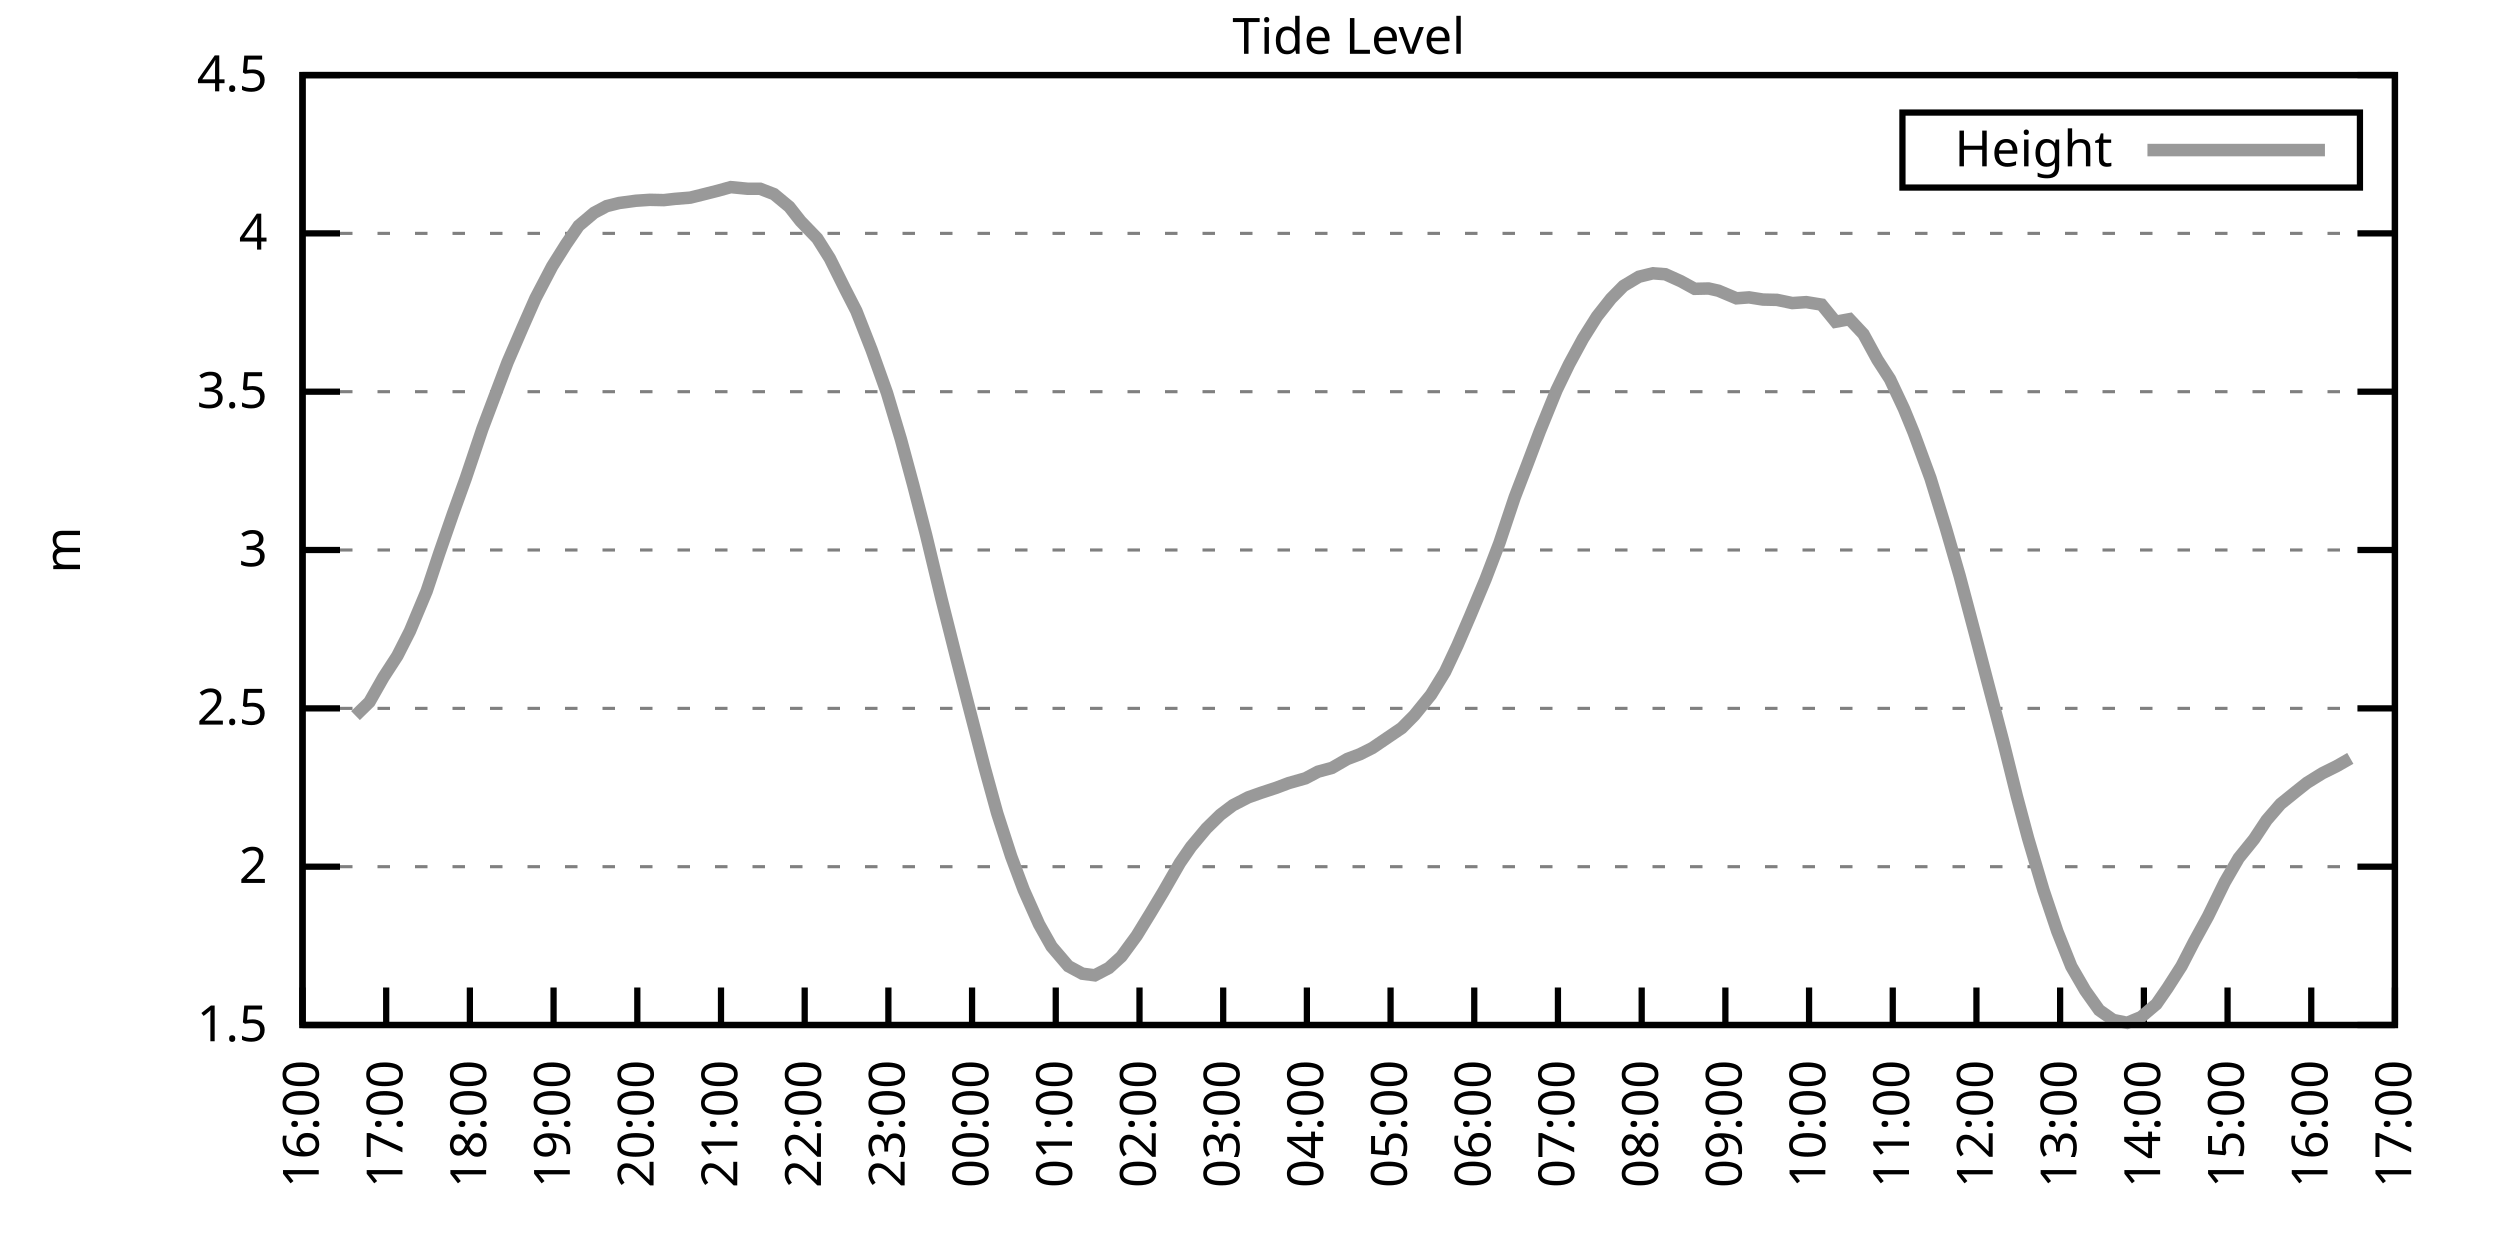
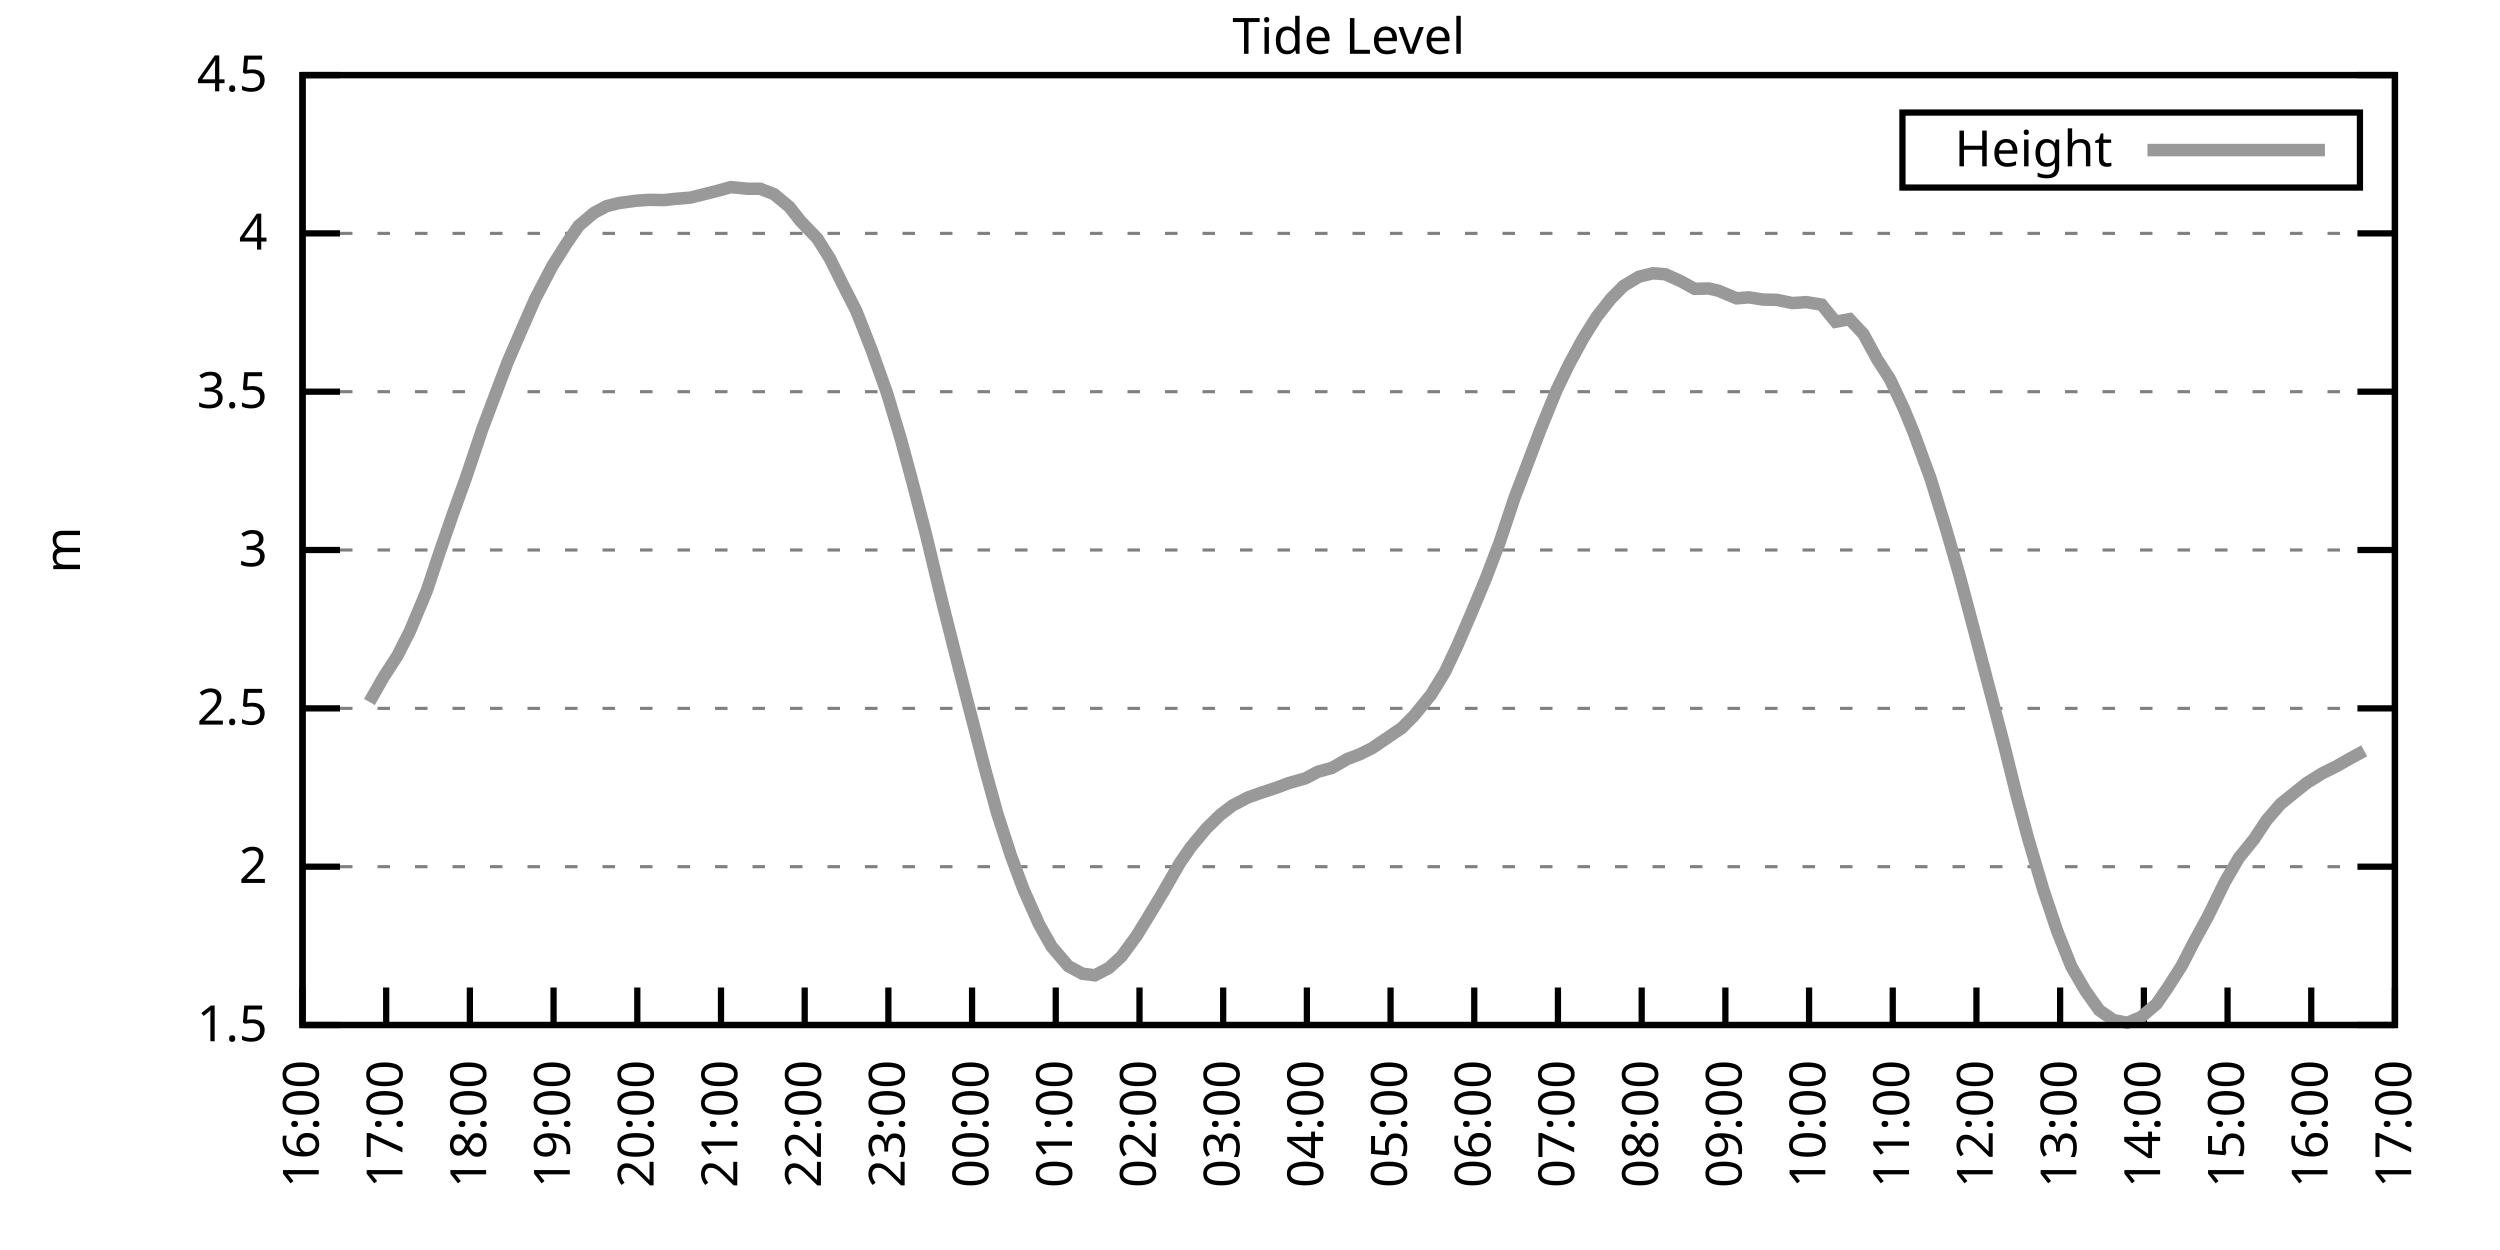
<svg xmlns="http://www.w3.org/2000/svg" xmlns:xlink="http://www.w3.org/1999/xlink" width="400" height="200" viewBox="0 0 400 200">
  <g id="gnuplot_canvas">
    <rect x="0" y="0" width="400" height="200" fill="none" />
    <defs>
      <circle id="gpDot" r="0.5" stroke-width="0.5" stroke="currentColor" />
      <path id="gpPt0" stroke-width="0.333" stroke="currentColor" d="M-1,0 h2 M0,-1 v2" />
      <path id="gpPt1" stroke-width="0.333" stroke="currentColor" d="M-1,-1 L1,1 M1,-1 L-1,1" />
      <path id="gpPt2" stroke-width="0.333" stroke="currentColor" d="M-1,0 L1,0 M0,-1 L0,1 M-1,-1 L1,1 M-1,1 L1,-1" />
      <rect id="gpPt3" stroke-width="0.333" stroke="currentColor" x="-1" y="-1" width="2" height="2" />
      <rect id="gpPt4" stroke-width="0.333" stroke="currentColor" fill="currentColor" x="-1" y="-1" width="2" height="2" />
      <circle id="gpPt5" stroke-width="0.333" stroke="currentColor" cx="0" cy="0" r="1" />
      <use xlink:href="#gpPt5" id="gpPt6" fill="currentColor" stroke="none" />
      <path id="gpPt7" stroke-width="0.333" stroke="currentColor" d="M0,-1.33 L-1.33,0.67 L1.33,0.67 z" />
      <use xlink:href="#gpPt7" id="gpPt8" fill="currentColor" stroke="none" />
      <use xlink:href="#gpPt7" id="gpPt9" stroke="currentColor" transform="rotate(180)" />
      <use xlink:href="#gpPt9" id="gpPt10" fill="currentColor" stroke="none" />
      <use xlink:href="#gpPt3" id="gpPt11" stroke="currentColor" transform="rotate(45)" />
      <use xlink:href="#gpPt11" id="gpPt12" fill="currentColor" stroke="none" />
      <path id="gpPt13" stroke-width="0.333" stroke="currentColor" d="M0,1.330 L1.265,0.411 L0.782,-1.067 L-0.782,-1.076 L-1.265,0.411 z" />
      <use xlink:href="#gpPt13" id="gpPt14" fill="currentColor" stroke="none" />
      <filter id="textbox" filterUnits="objectBoundingBox" x="0" y="0" height="1" width="1">
        <feFlood flood-color="white" flood-opacity="1" result="bgnd" />
        <feComposite in="SourceGraphic" in2="bgnd" operator="atop" />
      </filter>
      <filter id="greybox" filterUnits="objectBoundingBox" x="0" y="0" height="1" width="1">
        <feFlood flood-color="lightgrey" flood-opacity="1" result="grey" />
        <feComposite in="SourceGraphic" in2="grey" operator="atop" />
      </filter>
    </defs>
    <g fill="none" color="white" stroke="currentColor" stroke-width="1.00" stroke-linecap="butt" stroke-linejoin="miter">
</g>
    <g fill="none" color="black" stroke="currentColor" stroke-width="1.00" stroke-linecap="butt" stroke-linejoin="miter">
      <g stroke="none" shape-rendering="crispEdges">
        <polygon fill="rgb(255, 255, 255)" points="48.40,164.00 383.18,164.00 383.18,12.02 48.40,12.02 " />
      </g>
    </g>
    <g fill="none" color="black" stroke="currentColor" stroke-width="1.00" stroke-linecap="butt" stroke-linejoin="miter">
</g>
    <g fill="none" color="black" stroke="black" stroke-width="0.50" stroke-linecap="butt" stroke-linejoin="miter">
</g>
    <g fill="none" color="gray" stroke="currentColor" stroke-width="0.50" stroke-linecap="butt" stroke-linejoin="miter">
      <path stroke="gray" stroke-dasharray="2,4" class="gridline" d="M48.40,164.00 L383.19,164.00  " />
    </g>
    <g fill="none" color="gray" stroke="gray" stroke-width="1.00" stroke-linecap="butt" stroke-linejoin="miter">
</g>
    <g fill="none" color="black" stroke="currentColor" stroke-width="1.00" stroke-linecap="butt" stroke-linejoin="miter">
      <path stroke="black" d="M48.40,164.00 L54.40,164.00 M383.19,164.00 L377.19,164.00  " />
      <g transform="translate(42.80,166.60)" stroke="none" fill="black" font-family="Sans" font-size="8.00" text-anchor="end">
        <text>
          <tspan font-family="Sans"> 1.5</tspan>
        </text>
      </g>
    </g>
    <g fill="none" color="black" stroke="currentColor" stroke-width="1.00" stroke-linecap="butt" stroke-linejoin="miter">
</g>
    <g fill="none" color="black" stroke="black" stroke-width="0.50" stroke-linecap="butt" stroke-linejoin="miter">
</g>
    <g fill="none" color="gray" stroke="currentColor" stroke-width="0.50" stroke-linecap="butt" stroke-linejoin="miter">
      <path stroke="gray" stroke-dasharray="2,4" class="gridline" d="M48.40,138.67 L383.19,138.67  " />
    </g>
    <g fill="none" color="gray" stroke="gray" stroke-width="1.00" stroke-linecap="butt" stroke-linejoin="miter">
</g>
    <g fill="none" color="black" stroke="currentColor" stroke-width="1.00" stroke-linecap="butt" stroke-linejoin="miter">
      <path stroke="black" d="M48.40,138.67 L54.40,138.67 M383.19,138.67 L377.19,138.67  " />
      <g transform="translate(42.80,141.27)" stroke="none" fill="black" font-family="Sans" font-size="8.00" text-anchor="end">
        <text>
          <tspan font-family="Sans"> 2</tspan>
        </text>
      </g>
    </g>
    <g fill="none" color="black" stroke="currentColor" stroke-width="1.00" stroke-linecap="butt" stroke-linejoin="miter">
</g>
    <g fill="none" color="black" stroke="black" stroke-width="0.50" stroke-linecap="butt" stroke-linejoin="miter">
</g>
    <g fill="none" color="gray" stroke="currentColor" stroke-width="0.50" stroke-linecap="butt" stroke-linejoin="miter">
      <path stroke="gray" stroke-dasharray="2,4" class="gridline" d="M48.40,113.34 L383.19,113.34  " />
    </g>
    <g fill="none" color="gray" stroke="gray" stroke-width="1.00" stroke-linecap="butt" stroke-linejoin="miter">
</g>
    <g fill="none" color="black" stroke="currentColor" stroke-width="1.00" stroke-linecap="butt" stroke-linejoin="miter">
      <path stroke="black" d="M48.40,113.34 L54.40,113.34 M383.19,113.34 L377.19,113.34  " />
      <g transform="translate(42.80,115.94)" stroke="none" fill="black" font-family="Sans" font-size="8.00" text-anchor="end">
        <text>
          <tspan font-family="Sans"> 2.5</tspan>
        </text>
      </g>
    </g>
    <g fill="none" color="black" stroke="currentColor" stroke-width="1.00" stroke-linecap="butt" stroke-linejoin="miter">
</g>
    <g fill="none" color="black" stroke="black" stroke-width="0.50" stroke-linecap="butt" stroke-linejoin="miter">
</g>
    <g fill="none" color="gray" stroke="currentColor" stroke-width="0.50" stroke-linecap="butt" stroke-linejoin="miter">
      <path stroke="gray" stroke-dasharray="2,4" class="gridline" d="M48.40,88.00 L383.19,88.00  " />
    </g>
    <g fill="none" color="gray" stroke="gray" stroke-width="1.00" stroke-linecap="butt" stroke-linejoin="miter">
</g>
    <g fill="none" color="black" stroke="currentColor" stroke-width="1.00" stroke-linecap="butt" stroke-linejoin="miter">
      <path stroke="black" d="M48.40,88.00 L54.40,88.00 M383.19,88.00 L377.19,88.00  " />
      <g transform="translate(42.80,90.60)" stroke="none" fill="black" font-family="Sans" font-size="8.00" text-anchor="end">
        <text>
          <tspan font-family="Sans"> 3</tspan>
        </text>
      </g>
    </g>
    <g fill="none" color="black" stroke="currentColor" stroke-width="1.00" stroke-linecap="butt" stroke-linejoin="miter">
</g>
    <g fill="none" color="black" stroke="black" stroke-width="0.50" stroke-linecap="butt" stroke-linejoin="miter">
</g>
    <g fill="none" color="gray" stroke="currentColor" stroke-width="0.50" stroke-linecap="butt" stroke-linejoin="miter">
      <path stroke="gray" stroke-dasharray="2,4" class="gridline" d="M48.40,62.67 L383.19,62.67  " />
    </g>
    <g fill="none" color="gray" stroke="gray" stroke-width="1.00" stroke-linecap="butt" stroke-linejoin="miter">
</g>
    <g fill="none" color="black" stroke="currentColor" stroke-width="1.00" stroke-linecap="butt" stroke-linejoin="miter">
      <path stroke="black" d="M48.40,62.67 L54.40,62.67 M383.19,62.67 L377.19,62.67  " />
      <g transform="translate(42.80,65.27)" stroke="none" fill="black" font-family="Sans" font-size="8.00" text-anchor="end">
        <text>
          <tspan font-family="Sans"> 3.5</tspan>
        </text>
      </g>
    </g>
    <g fill="none" color="black" stroke="currentColor" stroke-width="1.00" stroke-linecap="butt" stroke-linejoin="miter">
</g>
    <g fill="none" color="black" stroke="black" stroke-width="0.50" stroke-linecap="butt" stroke-linejoin="miter">
</g>
    <g fill="none" color="gray" stroke="currentColor" stroke-width="0.50" stroke-linecap="butt" stroke-linejoin="miter">
      <path stroke="gray" stroke-dasharray="2,4" class="gridline" d="M48.40,37.34 L383.19,37.34  " />
    </g>
    <g fill="none" color="gray" stroke="gray" stroke-width="1.00" stroke-linecap="butt" stroke-linejoin="miter">
</g>
    <g fill="none" color="black" stroke="currentColor" stroke-width="1.00" stroke-linecap="butt" stroke-linejoin="miter">
      <path stroke="black" d="M48.40,37.34 L54.40,37.34 M383.19,37.34 L377.19,37.34  " />
      <g transform="translate(42.80,39.94)" stroke="none" fill="black" font-family="Sans" font-size="8.00" text-anchor="end">
        <text>
          <tspan font-family="Sans"> 4</tspan>
        </text>
      </g>
    </g>
    <g fill="none" color="black" stroke="currentColor" stroke-width="1.00" stroke-linecap="butt" stroke-linejoin="miter">
</g>
    <g fill="none" color="black" stroke="black" stroke-width="0.50" stroke-linecap="butt" stroke-linejoin="miter">
</g>
    <g fill="none" color="gray" stroke="currentColor" stroke-width="0.50" stroke-linecap="butt" stroke-linejoin="miter">
      <path stroke="gray" stroke-dasharray="2,4" class="gridline" d="M48.40,12.01 L383.19,12.01  " />
    </g>
    <g fill="none" color="gray" stroke="gray" stroke-width="1.00" stroke-linecap="butt" stroke-linejoin="miter">
</g>
    <g fill="none" color="black" stroke="currentColor" stroke-width="1.00" stroke-linecap="butt" stroke-linejoin="miter">
      <path stroke="black" d="M48.40,12.01 L54.40,12.01 M383.19,12.01 L377.19,12.01  " />
      <g transform="translate(42.80,14.61)" stroke="none" fill="black" font-family="Sans" font-size="8.00" text-anchor="end">
        <text>
          <tspan font-family="Sans"> 4.5</tspan>
        </text>
      </g>
    </g>
    <g fill="none" color="black" stroke="currentColor" stroke-width="1.00" stroke-linecap="butt" stroke-linejoin="miter">
      <path stroke="black" d="M48.40,164.00 L48.40,158.00  " />
      <g transform="translate(51.00,169.60) rotate(270.00)" stroke="none" fill="black" font-family="Sans" font-size="8.00" text-anchor="end">
        <text>
          <tspan font-family="Sans">16:00</tspan>
        </text>
      </g>
    </g>
    <g fill="none" color="black" stroke="currentColor" stroke-width="1.00" stroke-linecap="butt" stroke-linejoin="miter">
      <path stroke="black" d="M61.79,164.00 L61.79,158.00  " />
      <g transform="translate(64.39,169.60) rotate(270.00)" stroke="none" fill="black" font-family="Sans" font-size="8.00" text-anchor="end">
        <text>
          <tspan font-family="Sans">17:00</tspan>
        </text>
      </g>
    </g>
    <g fill="none" color="black" stroke="currentColor" stroke-width="1.00" stroke-linecap="butt" stroke-linejoin="miter">
      <path stroke="black" d="M75.18,164.00 L75.18,158.00  " />
      <g transform="translate(77.78,169.60) rotate(270.00)" stroke="none" fill="black" font-family="Sans" font-size="8.00" text-anchor="end">
        <text>
          <tspan font-family="Sans">18:00</tspan>
        </text>
      </g>
    </g>
    <g fill="none" color="black" stroke="currentColor" stroke-width="1.00" stroke-linecap="butt" stroke-linejoin="miter">
      <path stroke="black" d="M88.57,164.00 L88.57,158.00  " />
      <g transform="translate(91.17,169.60) rotate(270.00)" stroke="none" fill="black" font-family="Sans" font-size="8.00" text-anchor="end">
        <text>
          <tspan font-family="Sans">19:00</tspan>
        </text>
      </g>
    </g>
    <g fill="none" color="black" stroke="currentColor" stroke-width="1.00" stroke-linecap="butt" stroke-linejoin="miter">
      <path stroke="black" d="M101.97,164.00 L101.97,158.00  " />
      <g transform="translate(104.57,169.60) rotate(270.00)" stroke="none" fill="black" font-family="Sans" font-size="8.00" text-anchor="end">
        <text>
          <tspan font-family="Sans">20:00</tspan>
        </text>
      </g>
    </g>
    <g fill="none" color="black" stroke="currentColor" stroke-width="1.00" stroke-linecap="butt" stroke-linejoin="miter">
      <path stroke="black" d="M115.36,164.00 L115.36,158.00  " />
      <g transform="translate(117.96,169.60) rotate(270.00)" stroke="none" fill="black" font-family="Sans" font-size="8.00" text-anchor="end">
        <text>
          <tspan font-family="Sans">21:00</tspan>
        </text>
      </g>
    </g>
    <g fill="none" color="black" stroke="currentColor" stroke-width="1.00" stroke-linecap="butt" stroke-linejoin="miter">
      <path stroke="black" d="M128.75,164.00 L128.75,158.00  " />
      <g transform="translate(131.35,169.60) rotate(270.00)" stroke="none" fill="black" font-family="Sans" font-size="8.00" text-anchor="end">
        <text>
          <tspan font-family="Sans">22:00</tspan>
        </text>
      </g>
    </g>
    <g fill="none" color="black" stroke="currentColor" stroke-width="1.00" stroke-linecap="butt" stroke-linejoin="miter">
      <path stroke="black" d="M142.14,164.00 L142.14,158.00  " />
      <g transform="translate(144.74,169.60) rotate(270.00)" stroke="none" fill="black" font-family="Sans" font-size="8.00" text-anchor="end">
        <text>
          <tspan font-family="Sans">23:00</tspan>
        </text>
      </g>
    </g>
    <g fill="none" color="black" stroke="currentColor" stroke-width="1.00" stroke-linecap="butt" stroke-linejoin="miter">
      <path stroke="black" d="M155.53,164.00 L155.53,158.00  " />
      <g transform="translate(158.13,169.60) rotate(270.00)" stroke="none" fill="black" font-family="Sans" font-size="8.00" text-anchor="end">
        <text>
          <tspan font-family="Sans">00:00</tspan>
        </text>
      </g>
    </g>
    <g fill="none" color="black" stroke="currentColor" stroke-width="1.00" stroke-linecap="butt" stroke-linejoin="miter">
      <path stroke="black" d="M168.92,164.00 L168.92,158.00  " />
      <g transform="translate(171.52,169.60) rotate(270.00)" stroke="none" fill="black" font-family="Sans" font-size="8.00" text-anchor="end">
        <text>
          <tspan font-family="Sans">01:00</tspan>
        </text>
      </g>
    </g>
    <g fill="none" color="black" stroke="currentColor" stroke-width="1.00" stroke-linecap="butt" stroke-linejoin="miter">
      <path stroke="black" d="M182.32,164.00 L182.32,158.00  " />
      <g transform="translate(184.92,169.60) rotate(270.00)" stroke="none" fill="black" font-family="Sans" font-size="8.00" text-anchor="end">
        <text>
          <tspan font-family="Sans">02:00</tspan>
        </text>
      </g>
    </g>
    <g fill="none" color="black" stroke="currentColor" stroke-width="1.00" stroke-linecap="butt" stroke-linejoin="miter">
      <path stroke="black" d="M195.71,164.00 L195.71,158.00  " />
      <g transform="translate(198.31,169.60) rotate(270.00)" stroke="none" fill="black" font-family="Sans" font-size="8.00" text-anchor="end">
        <text>
          <tspan font-family="Sans">03:00</tspan>
        </text>
      </g>
    </g>
    <g fill="none" color="black" stroke="currentColor" stroke-width="1.00" stroke-linecap="butt" stroke-linejoin="miter">
      <path stroke="black" d="M209.10,164.00 L209.10,158.00  " />
      <g transform="translate(211.70,169.60) rotate(270.00)" stroke="none" fill="black" font-family="Sans" font-size="8.00" text-anchor="end">
        <text>
          <tspan font-family="Sans">04:00</tspan>
        </text>
      </g>
    </g>
    <g fill="none" color="black" stroke="currentColor" stroke-width="1.00" stroke-linecap="butt" stroke-linejoin="miter">
      <path stroke="black" d="M222.49,164.00 L222.49,158.00  " />
      <g transform="translate(225.09,169.60) rotate(270.00)" stroke="none" fill="black" font-family="Sans" font-size="8.00" text-anchor="end">
        <text>
          <tspan font-family="Sans">05:00</tspan>
        </text>
      </g>
    </g>
    <g fill="none" color="black" stroke="currentColor" stroke-width="1.00" stroke-linecap="butt" stroke-linejoin="miter">
      <path stroke="black" d="M235.88,164.00 L235.88,158.00  " />
      <g transform="translate(238.48,169.60) rotate(270.00)" stroke="none" fill="black" font-family="Sans" font-size="8.00" text-anchor="end">
        <text>
          <tspan font-family="Sans">06:00</tspan>
        </text>
      </g>
    </g>
    <g fill="none" color="black" stroke="currentColor" stroke-width="1.00" stroke-linecap="butt" stroke-linejoin="miter">
      <path stroke="black" d="M249.27,164.00 L249.27,158.00  " />
      <g transform="translate(251.87,169.60) rotate(270.00)" stroke="none" fill="black" font-family="Sans" font-size="8.00" text-anchor="end">
        <text>
          <tspan font-family="Sans">07:00</tspan>
        </text>
      </g>
    </g>
    <g fill="none" color="black" stroke="currentColor" stroke-width="1.00" stroke-linecap="butt" stroke-linejoin="miter">
      <path stroke="black" d="M262.67,164.00 L262.67,158.00  " />
      <g transform="translate(265.27,169.60) rotate(270.00)" stroke="none" fill="black" font-family="Sans" font-size="8.00" text-anchor="end">
        <text>
          <tspan font-family="Sans">08:00</tspan>
        </text>
      </g>
    </g>
    <g fill="none" color="black" stroke="currentColor" stroke-width="1.00" stroke-linecap="butt" stroke-linejoin="miter">
      <path stroke="black" d="M276.06,164.00 L276.06,158.00  " />
      <g transform="translate(278.66,169.60) rotate(270.00)" stroke="none" fill="black" font-family="Sans" font-size="8.00" text-anchor="end">
        <text>
          <tspan font-family="Sans">09:00</tspan>
        </text>
      </g>
    </g>
    <g fill="none" color="black" stroke="currentColor" stroke-width="1.00" stroke-linecap="butt" stroke-linejoin="miter">
      <path stroke="black" d="M289.45,164.00 L289.45,158.00  " />
      <g transform="translate(292.05,169.60) rotate(270.00)" stroke="none" fill="black" font-family="Sans" font-size="8.00" text-anchor="end">
        <text>
          <tspan font-family="Sans">10:00</tspan>
        </text>
      </g>
    </g>
    <g fill="none" color="black" stroke="currentColor" stroke-width="1.00" stroke-linecap="butt" stroke-linejoin="miter">
      <path stroke="black" d="M302.84,164.00 L302.84,158.00  " />
      <g transform="translate(305.44,169.60) rotate(270.00)" stroke="none" fill="black" font-family="Sans" font-size="8.00" text-anchor="end">
        <text>
          <tspan font-family="Sans">11:00</tspan>
        </text>
      </g>
    </g>
    <g fill="none" color="black" stroke="currentColor" stroke-width="1.00" stroke-linecap="butt" stroke-linejoin="miter">
      <path stroke="black" d="M316.23,164.00 L316.23,158.00  " />
      <g transform="translate(318.83,169.60) rotate(270.00)" stroke="none" fill="black" font-family="Sans" font-size="8.00" text-anchor="end">
        <text>
          <tspan font-family="Sans">12:00</tspan>
        </text>
      </g>
    </g>
    <g fill="none" color="black" stroke="currentColor" stroke-width="1.00" stroke-linecap="butt" stroke-linejoin="miter">
      <path stroke="black" d="M329.62,164.00 L329.62,158.00  " />
      <g transform="translate(332.22,169.60) rotate(270.00)" stroke="none" fill="black" font-family="Sans" font-size="8.00" text-anchor="end">
        <text>
          <tspan font-family="Sans">13:00</tspan>
        </text>
      </g>
    </g>
    <g fill="none" color="black" stroke="currentColor" stroke-width="1.00" stroke-linecap="butt" stroke-linejoin="miter">
      <path stroke="black" d="M343.02,164.00 L343.02,158.00  " />
      <g transform="translate(345.62,169.60) rotate(270.00)" stroke="none" fill="black" font-family="Sans" font-size="8.00" text-anchor="end">
        <text>
          <tspan font-family="Sans">14:00</tspan>
        </text>
      </g>
    </g>
    <g fill="none" color="black" stroke="currentColor" stroke-width="1.00" stroke-linecap="butt" stroke-linejoin="miter">
      <path stroke="black" d="M356.41,164.00 L356.41,158.00  " />
      <g transform="translate(359.01,169.60) rotate(270.00)" stroke="none" fill="black" font-family="Sans" font-size="8.00" text-anchor="end">
        <text>
          <tspan font-family="Sans">15:00</tspan>
        </text>
      </g>
    </g>
    <g fill="none" color="black" stroke="currentColor" stroke-width="1.00" stroke-linecap="butt" stroke-linejoin="miter">
      <path stroke="black" d="M369.80,164.00 L369.80,158.00  " />
      <g transform="translate(372.40,169.60) rotate(270.00)" stroke="none" fill="black" font-family="Sans" font-size="8.00" text-anchor="end">
        <text>
          <tspan font-family="Sans">16:00</tspan>
        </text>
      </g>
    </g>
    <g fill="none" color="black" stroke="currentColor" stroke-width="1.00" stroke-linecap="butt" stroke-linejoin="miter">
      <path stroke="black" d="M383.19,164.00 L383.19,158.00  " />
      <g transform="translate(385.79,169.60) rotate(270.00)" stroke="none" fill="black" font-family="Sans" font-size="8.00" text-anchor="end">
        <text>
          <tspan font-family="Sans">17:00</tspan>
        </text>
      </g>
    </g>
    <g fill="none" color="black" stroke="currentColor" stroke-width="1.00" stroke-linecap="butt" stroke-linejoin="miter">
</g>
    <g fill="none" color="black" stroke="currentColor" stroke-width="1.00" stroke-linecap="butt" stroke-linejoin="miter">
      <path stroke="black" d="M48.40,12.01 L48.40,164.00 L383.19,164.00 L383.19,12.01 L48.40,12.01 Z  " />
    </g>
    <g fill="none" color="black" stroke="currentColor" stroke-width="1.00" stroke-linecap="butt" stroke-linejoin="miter">
</g>
    <g fill="none" color="black" stroke="currentColor" stroke-width="1.00" stroke-linecap="butt" stroke-linejoin="miter">
      <path stroke="black" d="M304.39,30.01 L304.39,18.01 L377.59,18.01 L377.59,30.01 L304.39,30.01 Z  " />
    </g>
    <g id="Tide_level_plot_1">
      <g fill="none" color="white" stroke="black" stroke-width="2.00" stroke-linecap="butt" stroke-linejoin="miter">
</g>
      <g fill="none" color="black" stroke="currentColor" stroke-width="2.00" stroke-linecap="butt" stroke-linejoin="miter">
        <g transform="translate(337.99,26.61)" stroke="none" fill="black" font-family="Sans" font-size="8.00" text-anchor="end">
          <text>
            <tspan font-family="Sans">Height</tspan>
          </text>
        </g>
      </g>
      <g fill="none" color="black" stroke="currentColor" stroke-width="2.00" stroke-linecap="butt" stroke-linejoin="miter">
-         <path stroke="rgb(153, 153, 153)" d="M343.59,24.01 L371.99,24.01 M56.88,114.50 L59.11,112.32 L61.35,108.37 L63.58,104.93 L65.59,100.97 L68.26,94.59   L70.27,88.56 L72.50,82.13 L74.51,76.56 L77.19,68.60 L79.20,63.28 L81.21,57.96 L83.66,52.29 L85.67,47.73   L88.35,42.61 L90.58,39.06 L92.59,36.13 L95.05,34.05 L97.06,32.98 L99.06,32.48 L101.74,32.12 L103.98,31.97   L106.21,32.02 L107.99,31.82 L110.45,31.62 L112.90,31.01 L114.91,30.50 L116.92,29.94 L119.60,30.20 L121.61,30.20   L123.84,31.06 L126.29,33.09 L128.08,35.37 L130.76,38.15 L132.77,41.34 L135.22,46.26 L137.01,49.75 L139.46,55.99   L141.92,62.88 L144.15,70.32 L146.16,77.77 L148.17,85.57 L150.62,95.76 L153.08,105.53 L154.86,112.48 L157.54,122.81   L159.55,130.11 L161.78,137.00 L163.79,142.37 L166.25,147.89 L168.25,151.44 L170.93,154.58 L173.17,155.79 L175.17,156.05   L177.41,154.88 L179.41,153.06 L181.87,149.71 L184.10,146.07 L186.11,142.72 L188.79,138.06 L190.57,135.48 L193.03,132.54   L195.26,130.36 L197.27,128.84 L199.73,127.57 L201.73,126.86 L204.19,126.05 L206.20,125.29 L208.88,124.53 L210.88,123.47   L213.12,122.86 L215.57,121.44 L217.58,120.68 L219.59,119.67 L224.28,116.48 L226.29,114.45 L228.96,111.16 L231.20,107.51   L233.20,103.25 L235.21,98.59 L237.67,92.72 L239.90,86.89 L242.36,79.54 L244.36,74.33 L246.37,69.01 L249.05,62.42   L251.06,58.27 L253.29,54.16 L255.52,50.62 L257.76,47.78 L259.76,45.75 L262.22,44.28 L264.45,43.73 L266.46,43.88   L268.92,44.99 L271.15,46.21 L273.38,46.16 L274.94,46.51 L277.84,47.73 L279.85,47.58 L282.08,47.93 L284.32,47.98   L286.77,48.49 L289.00,48.34 L291.46,48.74 L293.69,51.48 L295.92,51.07 L298.15,53.45 L300.39,57.56 L302.39,60.65   L304.63,65.41 L306.19,69.21 L308.87,76.50 L311.32,84.46 L313.55,92.16 L316.01,101.43 L318.02,109.13 L320.47,118.45   L322.70,127.42 L324.49,134.11 L326.95,142.42 L329.18,149.05 L331.41,154.63 L333.64,158.48 L335.87,161.62 L338.10,163.19   L340.34,163.65 L342.57,162.73 L345.02,160.66 L346.81,158.07 L349.04,154.58 L351.05,150.68 L353.28,146.62 L355.96,141.15   L358.19,137.30 L360.65,134.26 L362.66,131.22 L364.89,128.64 L367.34,126.66 L369.13,125.24 L371.58,123.72 L373.82,122.61   L376.05,121.34  " />
+         <path stroke="rgb(153, 153, 153)" d="M343.59,24.01 L371.99,24.01 M59.11,112.32 L61.35,108.37 L63.58,104.93 L65.59,100.97 L68.26,94.59 L70.27,88.56   L72.50,82.13 L74.51,76.56 L77.19,68.60 L79.20,63.28 L81.21,57.96 L83.66,52.29 L85.67,47.73 L88.35,42.61   L90.58,39.06 L92.59,36.13 L95.05,34.05 L97.06,32.98 L99.06,32.48 L101.74,32.12 L103.98,31.97 L106.21,32.02   L107.99,31.82 L110.45,31.62 L112.90,31.01 L114.91,30.50 L116.92,29.94 L119.60,30.20 L121.61,30.20 L123.84,31.06   L126.29,33.09 L128.08,35.37 L130.76,38.15 L132.77,41.34 L135.22,46.26 L137.01,49.75 L139.46,55.99 L141.92,62.88   L144.15,70.32 L146.16,77.77 L148.17,85.57 L150.62,95.76 L153.08,105.53 L154.86,112.48 L157.54,122.81 L159.55,130.11   L161.78,137.00 L163.79,142.37 L166.25,147.89 L168.25,151.44 L170.93,154.58 L173.17,155.79 L175.17,156.05 L177.41,154.88   L179.41,153.06 L181.87,149.71 L184.10,146.07 L186.11,142.72 L188.79,138.06 L190.57,135.48 L193.03,132.54 L195.26,130.36   L197.27,128.84 L199.73,127.57 L201.73,126.86 L204.19,126.05 L206.20,125.29 L208.88,124.53 L210.88,123.47 L213.12,122.86   L215.57,121.44 L217.58,120.68 L219.59,119.67 L224.28,116.48 L226.29,114.45 L228.96,111.16 L231.20,107.51 L233.20,103.25   L235.21,98.59 L237.67,92.72 L239.90,86.89 L242.36,79.54 L244.36,74.33 L246.37,69.01 L249.05,62.42 L251.06,58.27   L253.29,54.16 L255.52,50.62 L257.76,47.78 L259.76,45.75 L262.22,44.28 L264.45,43.73 L266.46,43.88 L268.92,44.99   L271.15,46.21 L273.38,46.16 L274.94,46.51 L277.84,47.73 L279.85,47.58 L282.08,47.93 L284.32,47.98 L286.77,48.49   L289.00,48.34 L291.46,48.74 L293.69,51.48 L295.92,51.07 L298.15,53.45 L300.39,57.56 L302.39,60.65 L304.63,65.41   L306.19,69.21 L308.87,76.50 L311.32,84.46 L313.55,92.16 L316.01,101.43 L318.02,109.13 L320.47,118.45 L322.70,127.42   L324.49,134.11 L326.95,142.42 L329.18,149.05 L331.41,154.63 L333.64,158.48 L335.87,161.62 L338.10,163.19 L340.34,163.65   L342.57,162.73 L345.02,160.66 L346.81,158.07 L349.04,154.58 L351.05,150.68 L353.28,146.62 L355.96,141.15 L358.19,137.30   L360.65,134.26 L362.66,131.22 L364.89,128.64 L367.34,126.66 L369.13,125.24 L371.58,123.72 L373.82,122.61 L376.05,121.34   L378.28,120.13  " />
      </g>
    </g>
    <g fill="none" color="black" stroke="currentColor" stroke-width="2.00" stroke-linecap="butt" stroke-linejoin="miter">
</g>
    <g fill="none" color="black" stroke="black" stroke-width="1.00" stroke-linecap="butt" stroke-linejoin="miter">
</g>
    <g fill="none" color="black" stroke="currentColor" stroke-width="1.00" stroke-linecap="butt" stroke-linejoin="miter">
      <path stroke="black" d="M48.40,12.01 L48.40,164.00 L383.19,164.00 L383.19,12.01 L48.40,12.01 Z  " />
      <g transform="translate(12.80,88.01) rotate(270.00)" stroke="none" fill="black" font-family="Sans" font-size="8.00" text-anchor="middle">
        <text>
          <tspan font-family="Sans">m</tspan>
        </text>
      </g>
    </g>
    <g fill="none" color="black" stroke="currentColor" stroke-width="1.00" stroke-linecap="butt" stroke-linejoin="miter">
</g>
    <g fill="none" color="black" stroke="currentColor" stroke-width="1.00" stroke-linecap="butt" stroke-linejoin="miter">
      <g transform="translate(215.79,8.61)" stroke="none" fill="black" font-family="Sans" font-size="8.00" text-anchor="middle">
        <text>
          <tspan font-family="Sans">Tide Level</tspan>
        </text>
      </g>
    </g>
    <g fill="none" color="black" stroke="currentColor" stroke-width="1.00" stroke-linecap="butt" stroke-linejoin="miter">
</g>
  </g>
</svg>
